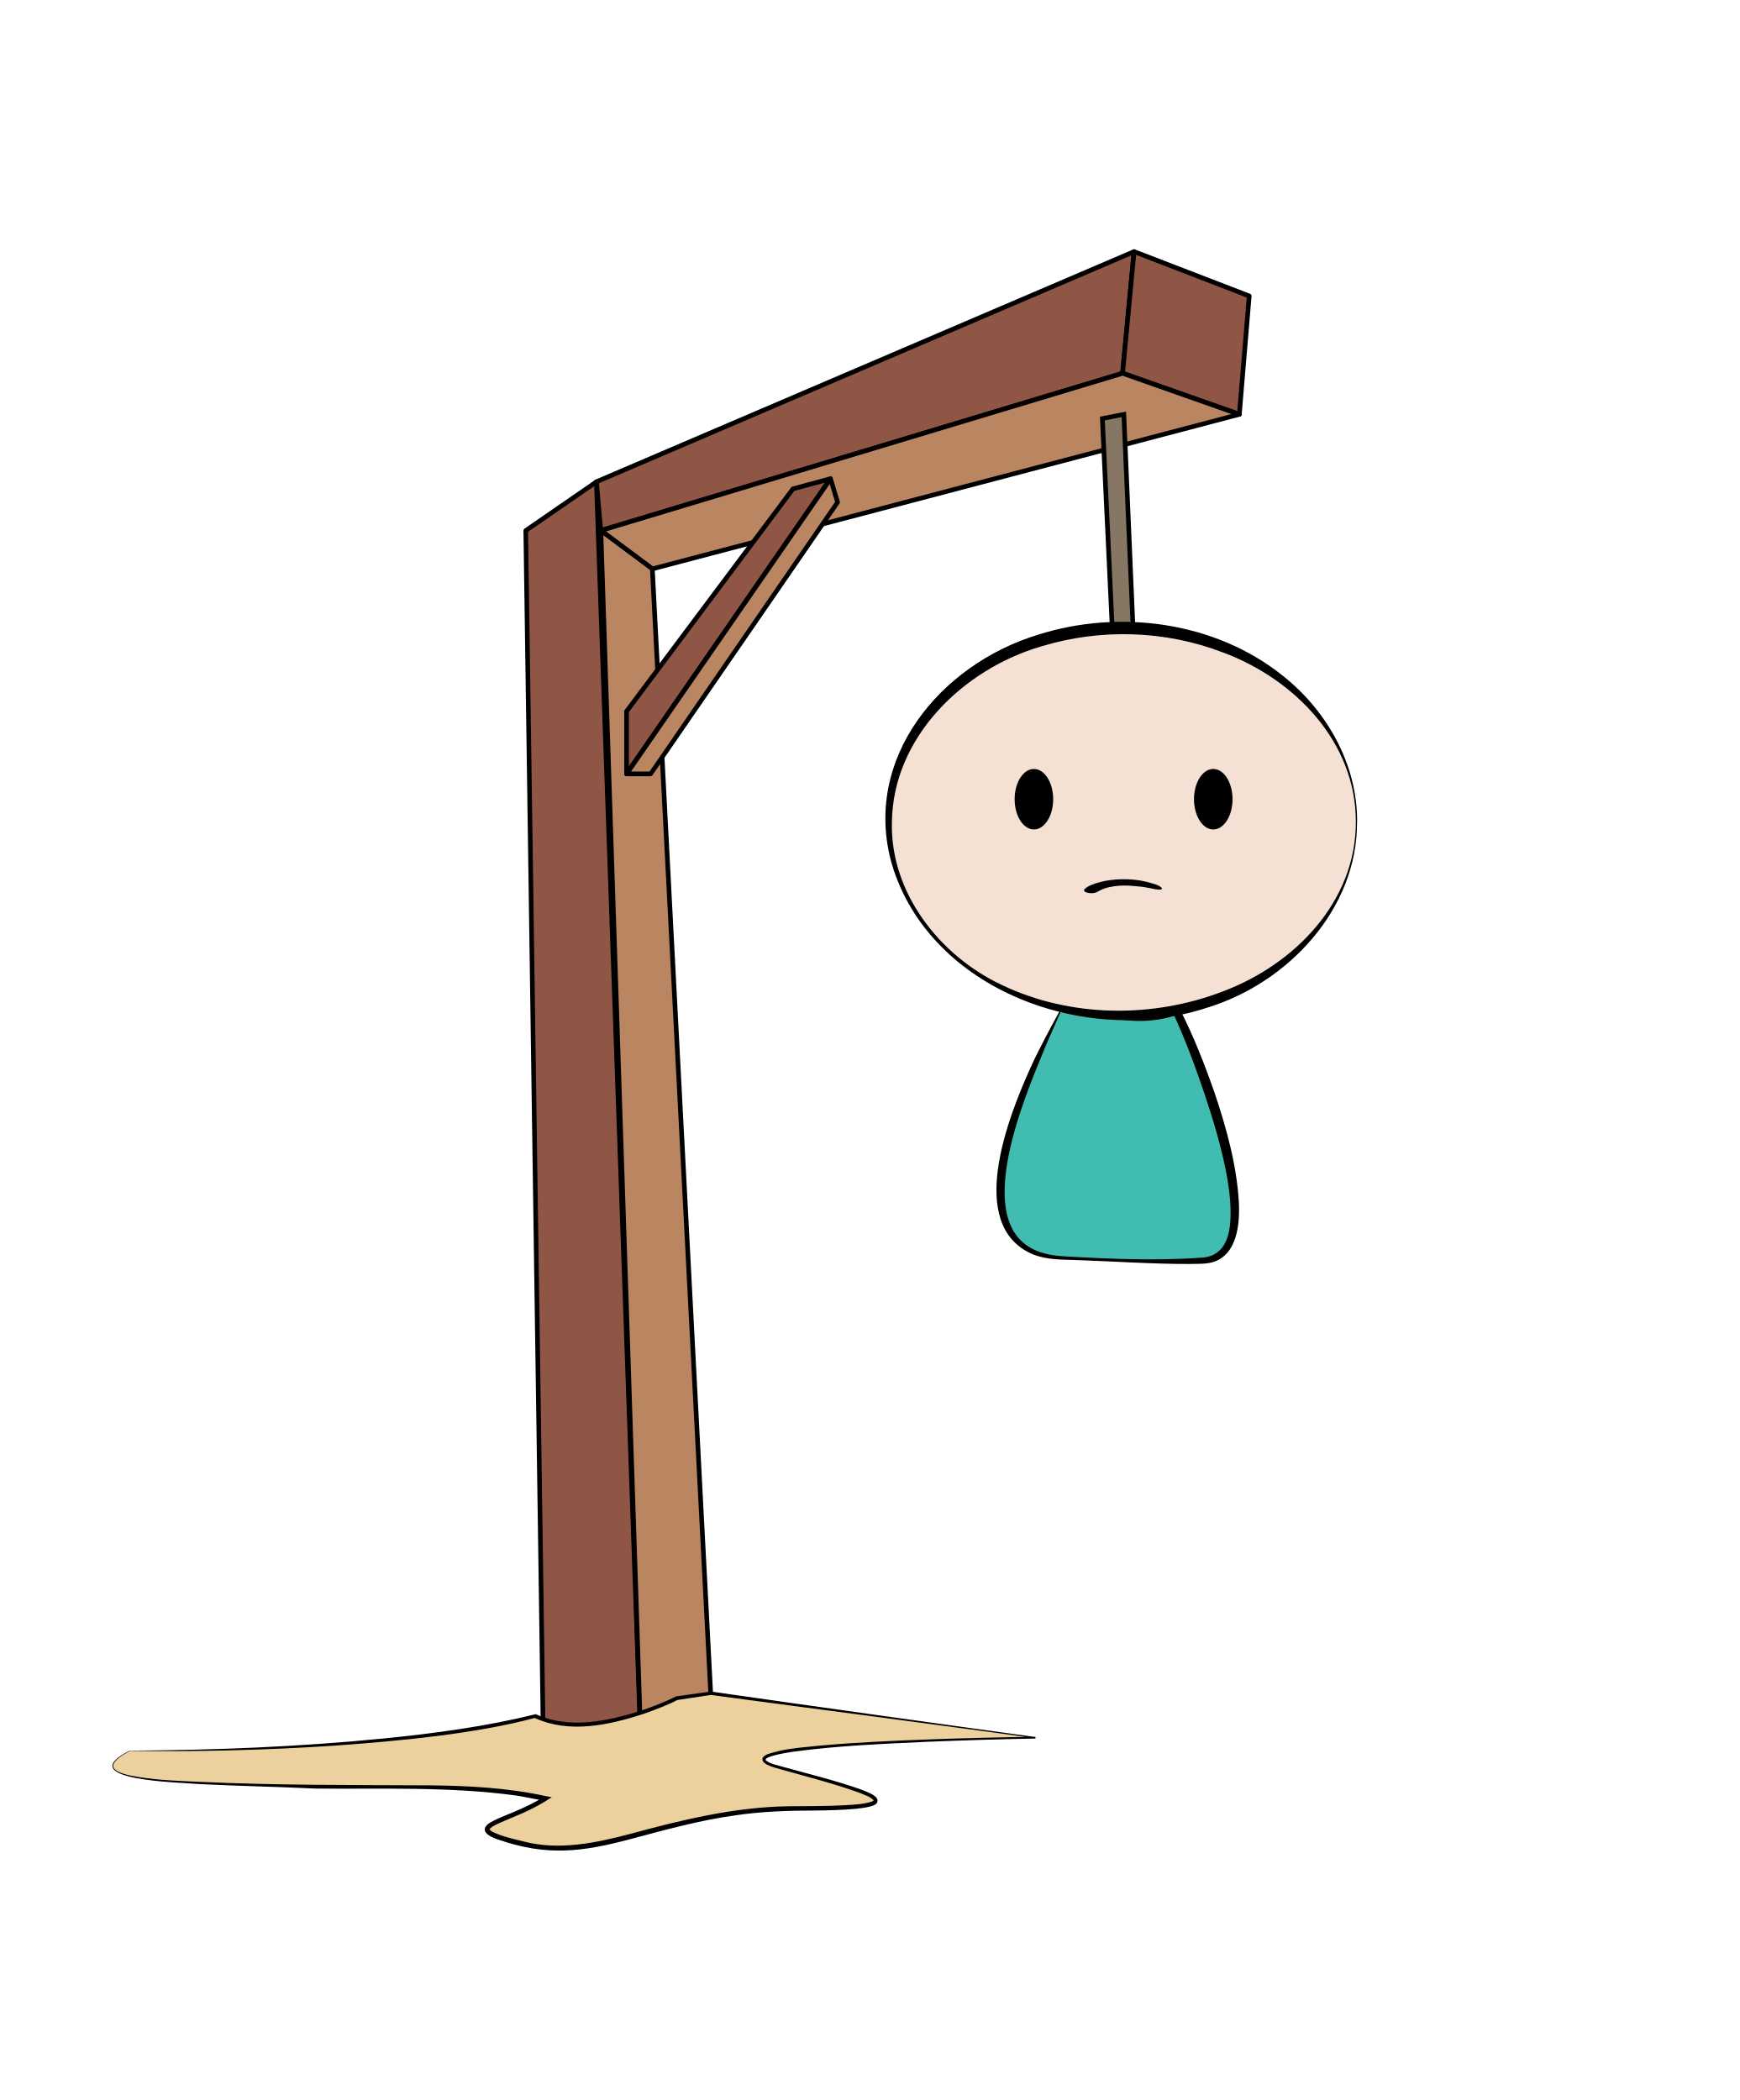
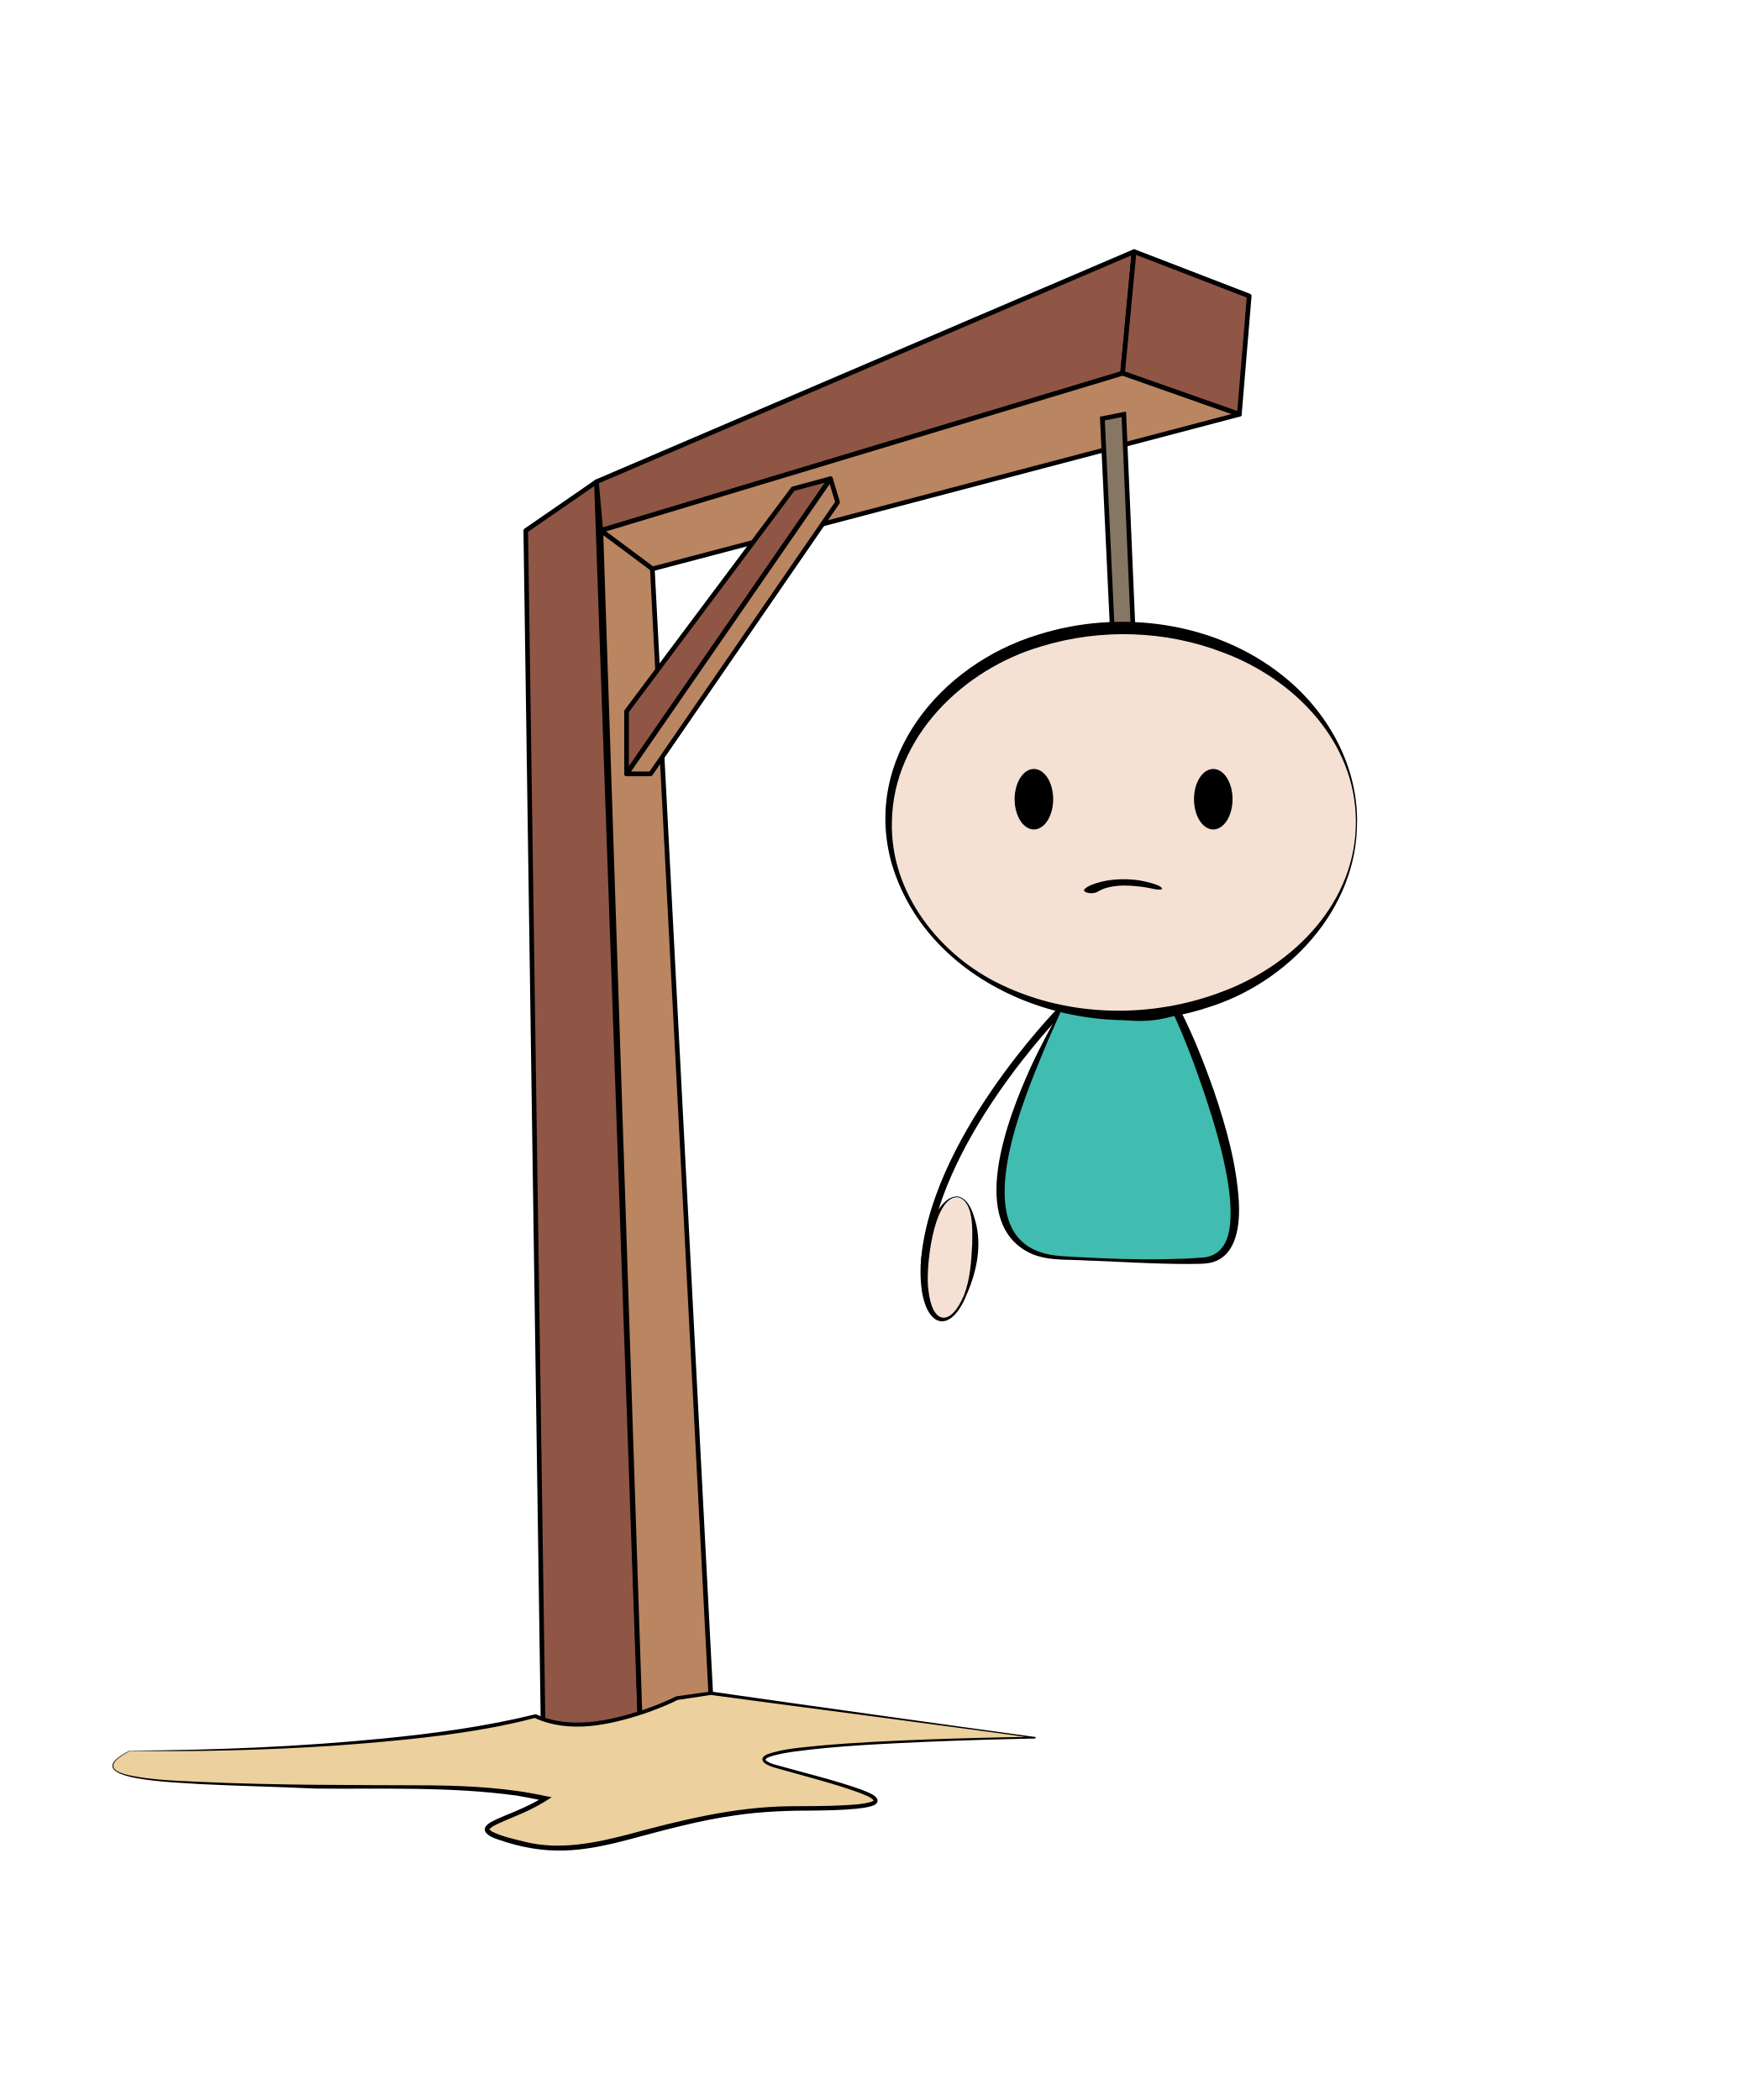
<svg xmlns="http://www.w3.org/2000/svg" viewBox="0 0 264.53 319.36">
  <g id="Capa_1">
    <g>
      <g>
        <g>
          <polygon points="90.69 73.27 91.35 80.69 170.68 56.77 172.43 38.27 90.69 73.27" style="fill:#8f5645;" />
          <path d="M91.35,81.04c-.07,0-.14-.02-.2-.06-.09-.06-.14-.16-.15-.26l-.67-7.42c-.01-.15,.07-.3,.21-.36l81.75-35c.11-.05,.25-.03,.35,.04,.1,.07,.16,.2,.14,.32l-1.75,18.5c-.01,.14-.11,.26-.25,.31l-79.33,23.92s-.07,.02-.1,.02Zm-.29-7.55l.6,6.73,78.69-23.72,1.67-17.67-80.96,34.66Z" />
        </g>
        <g>
          <polygon points="172.43 38.27 189.93 45.02 188.43 63.02 170.68 56.77 172.43 38.27" style="fill:#8f5645;" />
          <path d="M188.43,63.37s-.08,0-.12-.02l-17.75-6.25c-.15-.05-.25-.21-.23-.37l1.75-18.5c.01-.11,.07-.21,.17-.27,.09-.06,.21-.07,.31-.03l17.5,6.75c.15,.06,.24,.2,.23,.36l-1.5,18c0,.11-.07,.21-.16,.27-.06,.04-.13,.06-.19,.06Zm-17.37-6.85l17.06,6.01,1.44-17.28-16.82-6.49-1.68,17.76Z" />
        </g>
        <g>
          <polygon points="188.43 63.02 99.19 86.52 91.35 80.69 170.68 56.77 188.43 63.02" style="fill:#ba8561;" />
          <path d="M99.19,86.87c-.08,0-.15-.02-.21-.07l-7.83-5.83c-.11-.08-.16-.21-.14-.35,.02-.13,.12-.24,.25-.28l79.33-23.92c.07-.02,.15-.02,.22,0l17.75,6.25c.15,.05,.24,.19,.24,.35s-.11,.29-.26,.33l-89.25,23.5s-.06,.01-.09,.01Zm-7.06-6.05l7.13,5.31,87.97-23.16-16.55-5.83-78.55,23.68Z" />
        </g>
      </g>
      <g>
        <polygon points="79.94 80.69 90.69 73.27 97.56 268.76 82.56 261.63 79.94 80.69" style="fill:#8f5645;" />
        <path d="M97.56,269.11c-.05,0-.1-.01-.15-.03l-15-7.12c-.12-.06-.2-.18-.2-.31l-2.62-180.95c0-.12,.06-.23,.15-.3l10.75-7.42c.11-.07,.24-.08,.36-.02,.12,.06,.19,.17,.19,.3l6.87,195.49c0,.12-.06,.24-.16,.31-.06,.04-.13,.06-.19,.06Zm-14.65-7.7l14.27,6.78-6.83-194.26-10.06,6.94,2.62,180.54Z" />
      </g>
      <g>
        <polygon points="97.56 268.76 108.06 257.51 99.19 86.52 91.35 80.69 97.56 268.76" style="fill:#ba8561;" />
        <path d="M97.56,269.11s-.08,0-.12-.02c-.13-.05-.22-.18-.23-.32l-6.21-188.07c0-.14,.07-.26,.19-.33,.12-.06,.27-.05,.38,.03l7.83,5.83c.08,.06,.14,.16,.14,.27l8.87,170.99c0,.1-.03,.19-.09,.26l-10.5,11.25c-.07,.07-.16,.11-.26,.11Zm-5.83-187.71l6.16,186.48,9.81-10.51-8.86-170.68-7.11-5.29Z" />
      </g>
      <g>
        <path d="M19.69,266.26s39,.5,61.75-5.25c8.23,4,21.5-2.75,21.5-2.75l5.12-.75,49.37,6.75s-52.75,.75-39,4.5c13.75,3.75,23.25,6.25,3.25,6.25s-30,8.25-41.75,5.5-3.25-3,3-7c-5.5-1-7.25-2-34.75-1.75-17-.75-38.5-.25-28.5-5.5Z" style="fill:#ecd09d;" />
        <path d="M19.68,266.23c12.94-.07,25.87-.58,38.75-1.86,7.65-.76,15.48-1.82,22.93-3.66,0,0,.11-.03,.11-.03,0,0,.1,.05,.1,.05,5.1,2.29,10.99,1,16.1-.65,1.76-.6,3.51-1.29,5.17-2.11,0,0,.04,0,.04,0l5.13-.73s.04,0,.04,0h.04c14.19,2.04,35.32,5,49.35,6.92,0,0-.01,.23-.01,.23-5.45,.1-10.9,.27-16.35,.49-6.8,.32-13.62,.59-20.37,1.5-.53,.08-4.44,.64-4.31,1.28,.66,.61,1.8,.77,2.68,1.04,3.81,1.06,8.08,2.1,11.8,3.43,.83,.35,3.14,1.04,2.41,2.11-.33,.34-.69,.39-1.08,.51-.69,.17-1.38,.25-2.06,.32-2.05,.2-4.1,.24-6.15,.27-3.97-.01-8.28,.14-12.19,.73-5.4,.74-10.64,2.2-15.9,3.6-7.46,1.99-12.82,2.66-20.29,.04-1.22-.4-2.92-1.34-1.16-2.5,1.5-.87,3.17-1.39,4.71-2.11,1.23-.55,2.44-1.15,3.57-1.87l.13,.65c-1.45-.26-2.87-.58-4.3-.81-10.12-1.4-20.39-.97-30.59-1.07-5.84-.28-11.68-.39-17.52-.68-2.91-.26-19.7-.52-10.78-5.08h0Zm.02,.07c-2.35,1.27-4.1,2.77-.1,3.67,3.57,.75,7.24,.84,10.88,1.01,11.68,.54,23.35,.47,35.05,.53,5.85,.07,11.75,.38,17.47,1.64,0,0,.89,.16,.89,.16-1.39,.93-2.9,1.75-4.42,2.42-1.25,.56-2.54,1.05-3.75,1.61-.42,.21-.87,.4-1.19,.72-.08,.09-.1,.15-.09,.14,0,.01,.06,.11,.16,.19,.1,.08,.23,.16,.37,.23,1.5,.71,3.16,1.05,4.79,1.46,5.3,1.34,10.76,.2,15.96-1.16,7.9-2.15,15.95-4.12,24.18-4.23,2.33-.02,5.86-.01,8.17-.14,1.51-.1,3.04-.11,4.45-.56,.14-.05,.27-.13,.32-.18,0-.02,.01,0,0,0,0,0,0,0,0-.02-.54-.59-1.4-.82-2.16-1.15-3.65-1.34-7.95-2.43-11.73-3.5-.69-.24-3.13-.66-3.03-1.67,.08-.36,.42-.52,.69-.66,2.61-.94,5.39-1.04,8.12-1.35,5.44-.48,10.89-.73,16.34-.93,5.45-.2,10.9-.33,16.36-.41,0,0-.01,.23-.01,.23-7.05-1.01-17.51-2.35-24.69-3.33,0,.02-24.95-3.29-24.63-3.26,0,0-5.12,.77-5.12,.77-1.22,.67-3.47,1.53-5.11,2.1-5.26,1.72-11.3,3.05-16.57,.63-8.95,2.41-20.58,3.51-30.57,4.22-10.29,.68-20.74,.93-31.04,.79h0Z" />
      </g>
      <g>
        <g>
          <polygon points="120.58 74.34 95.27 108.18 95.27 117.68 126.27 72.81 120.58 74.34" style="fill:#8f5645;" />
          <path d="M95.27,118.04s-.07,0-.11-.02c-.15-.05-.25-.18-.25-.34v-9.5c0-.08,.02-.15,.07-.21l25.31-33.84c.05-.06,.11-.11,.19-.13l5.69-1.54c.14-.04,.3,.02,.38,.14,.09,.12,.09,.28,0,.41l-31,44.88c-.07,.1-.18,.15-.29,.15Zm.35-9.74v8.25l29.8-43.15-4.64,1.25-25.17,33.65Z" />
        </g>
        <g>
          <polygon points="126.27 72.81 127.35 76.39 98.94 117.68 95.27 117.68 126.27 72.81" style="fill:#ba8561;" />
          <path d="M98.94,118.04h-3.67c-.13,0-.25-.07-.31-.19-.06-.12-.05-.26,.02-.37l31-44.88c.08-.11,.21-.17,.35-.15,.13,.02,.24,.12,.28,.25l1.08,3.58c.03,.1,.01,.21-.05,.3l-28.42,41.29c-.07,.1-.18,.15-.29,.15Zm-2.99-.71h2.81l28.21-41-.82-2.72-30.2,43.72Z" />
        </g>
      </g>
    </g>
  </g>
  <g id="Capa_3">
    <g>
      <polyline points="167.61 63.66 170.88 63.02 172.28 95.43 169.16 96.6 167.61 63.66" style="fill:#867664;" />
      <path d="M168.83,97.1l-1.59-33.73,3.97-.78,1.42,33.08-3.81,1.43Zm-.85-33.16l1.51,32.15,2.42-.91-1.37-31.75-2.56,.5Z" />
    </g>
  </g>
+   <g id="Capa_9">
+     <g>
+       <path d="M141.04,192.57l-1.06-.06c.99-18.89,20.74-39.08,20.94-39.28l.76,.75c-.2,.2-19.66,20.11-20.63,38.59Z" />
+       <g>
+         <ellipse cx="144.4" cy="191.33" rx="9.41" ry="3.72" transform="translate(-64.32 309.2) rotate(-82.41)" style="fill:#f4e1d3;" />
+         <path d="M145.65,181.95c1.8,.38,2.44,2.89,2.82,4.44,.77,3.63-.11,7.39-1.59,10.71-2.27,5.47-5.8,5-6.72-.81-.51-3.65-.07-7.49,1.59-10.8,.77-1.4,2.07-3.66,3.9-3.54h0Zm-.01,.11c-3.85-.17-4.95,11.28-4.48,14.11,.55,5.28,3.35,5.68,5.41,.81,.96-2.5,1.12-5.2,1.25-7.85,.02-2,.28-6.47-2.18-7.07h0Z" />
+       </g>
+     </g>
+   </g>
  <g id="Capa_7">
    <g>
      <path d="M161.37,153.4c-.48,1.6-20.39,36.55-.24,37.89,1.52,0,15.01,.88,21.88,.41,11.51-.79-1.19-32.18-4.16-37.96-6.87,2.63-12.13-.34-17.48-.34Z" style="fill:#40bcb0;" />
      <path d="M161.41,153.45s0,.05,0,.07l-.04,.1-.08,.2s-.17,.39-.17,.39c-.77,1.77-1.64,3.66-2.37,5.44-2.91,7.08-11.07,26.04-1.45,30.42,1.99,.96,4.36,.98,6.53,1.1,4.51,.25,9.03,.41,13.55,.32,1.69-.03,3.38-.08,5.06-.22,3.11-.03,4.34-2.32,4.59-5.16,.2-2.16-.02-4.39-.37-6.58-.75-4.41-2.04-8.73-3.45-12.98-1.43-4.24-3-8.5-4.88-12.55,0,0,.74,.28,.74,.28-2.86,1.05-6,1.21-8.98,.72-2.92-.44-5.72-1.35-8.67-1.56h0Zm-.08-.11c2.97-.15,5.93,.63,8.85,.91,2.88,.31,5.78,.01,8.46-1.07,0,0,.49-.19,.49-.19l.25,.48c2.09,4.06,3.74,8.3,5.25,12.6,1.82,5.4,3.38,10.96,3.73,16.69,.17,3.34-.22,8.15-4.08,9.22-1.19,.29-2.31,.2-3.5,.24-5.24,.02-11.69-.41-16.97-.59-2.29-.09-4.62,0-6.8-.89-10.24-4.4-3.68-20.93-.36-28.3,1.4-3.1,3.07-6.11,4.68-9.09h0Z" />
    </g>
  </g>
  <g id="Capa_4">
    <g>
      <ellipse cx="170.68" cy="124.96" rx="35.56" ry="29.46" style="fill:#f4e1d3;" />
      <path d="M206.33,124.96c.09,13.29-10.52,24.55-22.81,28.29-18.18,6.02-42.17-2.55-47.93-21.87-4.52-16.01,7.35-30.31,22.22-34.85,12.39-3.94,26.92-2.01,37.18,6.19,6.76,5.33,11.41,13.55,11.35,22.24h0Zm-.18,0c.01-12.13-9.32-21.68-20.16-25.72-8.76-3.39-18.66-3.69-27.63-.95-11.85,3.44-22.57,13.78-22.75,26.67-.3,10.76,7.23,20.38,16.71,24.83,10.45,4.99,22.96,5.1,33.69,.95,10.83-4.09,20.18-13.63,20.14-25.77h0Z" />
    </g>
    <path d="M164.92,135.19c-.5,.52,1.06,.87,1.84,.48,.54-.28,.96-.54,1.7-.71,.74-.18,1.56-.28,2.4-.29,.91,0,1.81,.08,2.68,.18,.47,.06,.93,.14,1.37,.23,.46,.1,.87,.21,1.4,.21,.2,0,.42-.07,.37-.17-.24-.5-1.55-.81-2.47-1.04-1.11-.28-2.4-.39-3.66-.37-1.06,.02-2.15,.15-3.08,.38-1.01,.25-2.08,.62-2.54,1.11Z" />
  </g>
  <g id="Capa_5">
    <g>
      <ellipse cx="157.2" cy="121.54" rx="2.93" ry="4.6" />
      <ellipse cx="184.47" cy="121.54" rx="2.93" ry="4.6" />
    </g>
  </g>
</svg>
